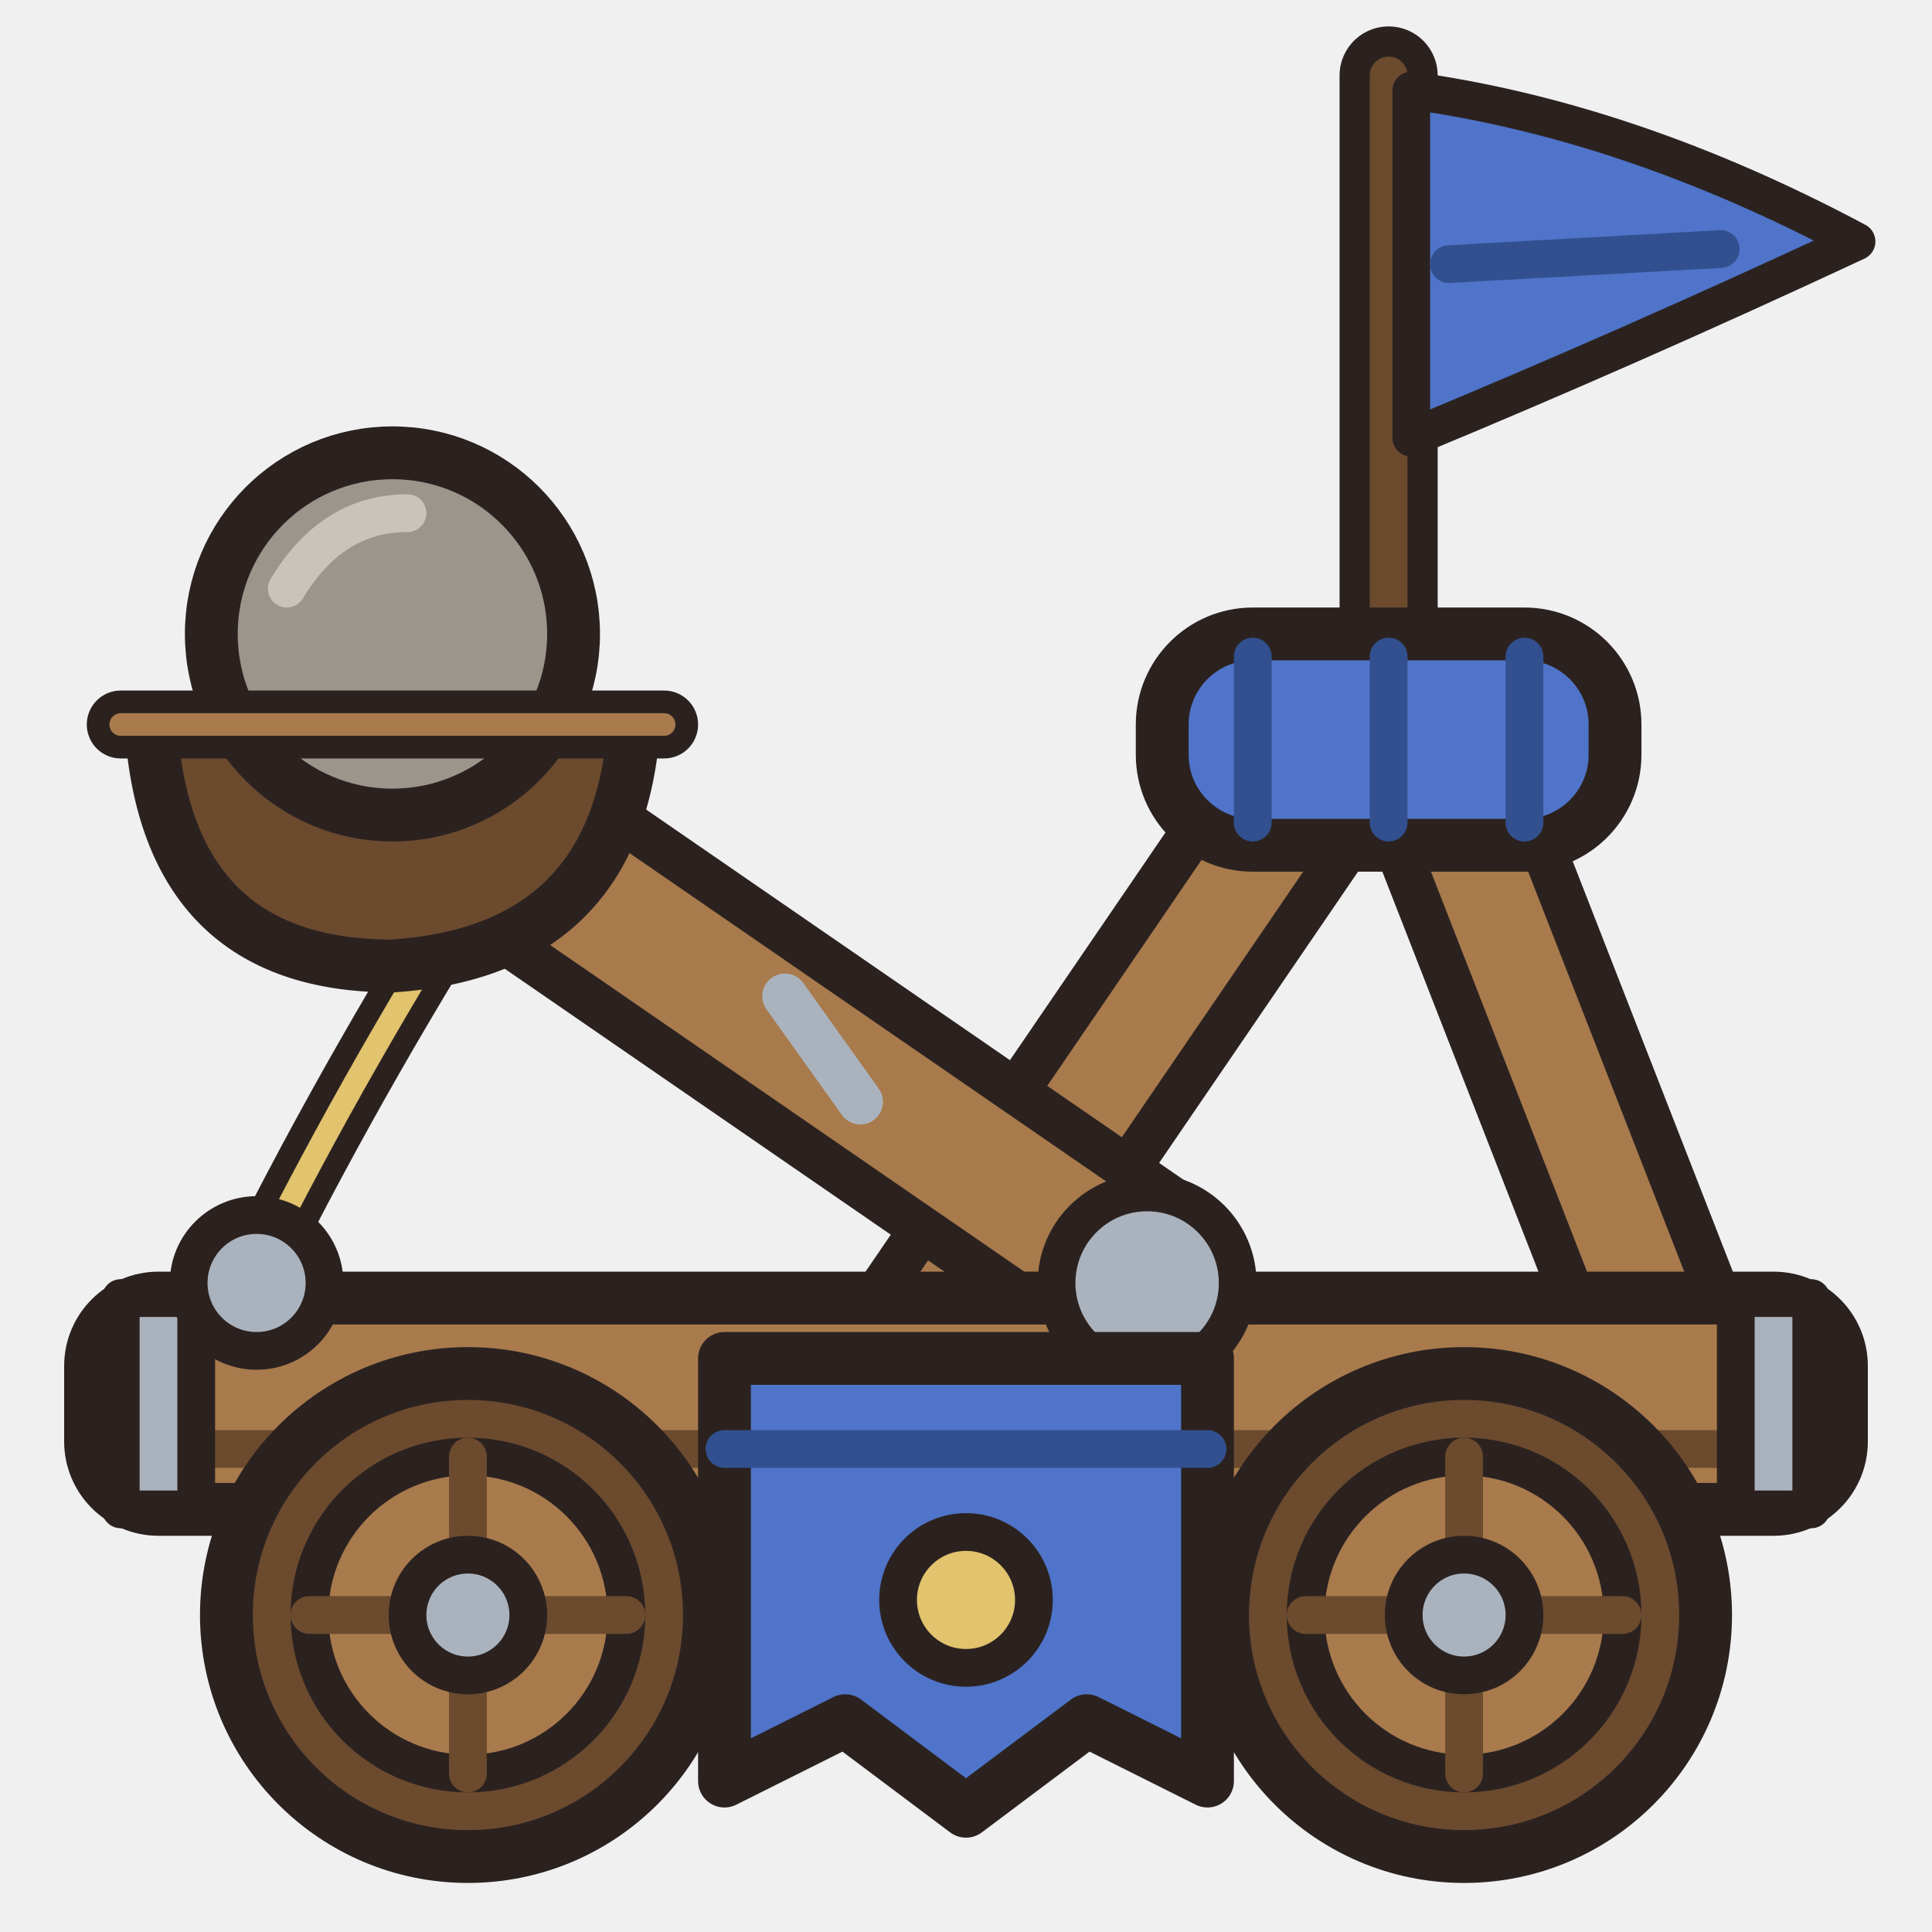
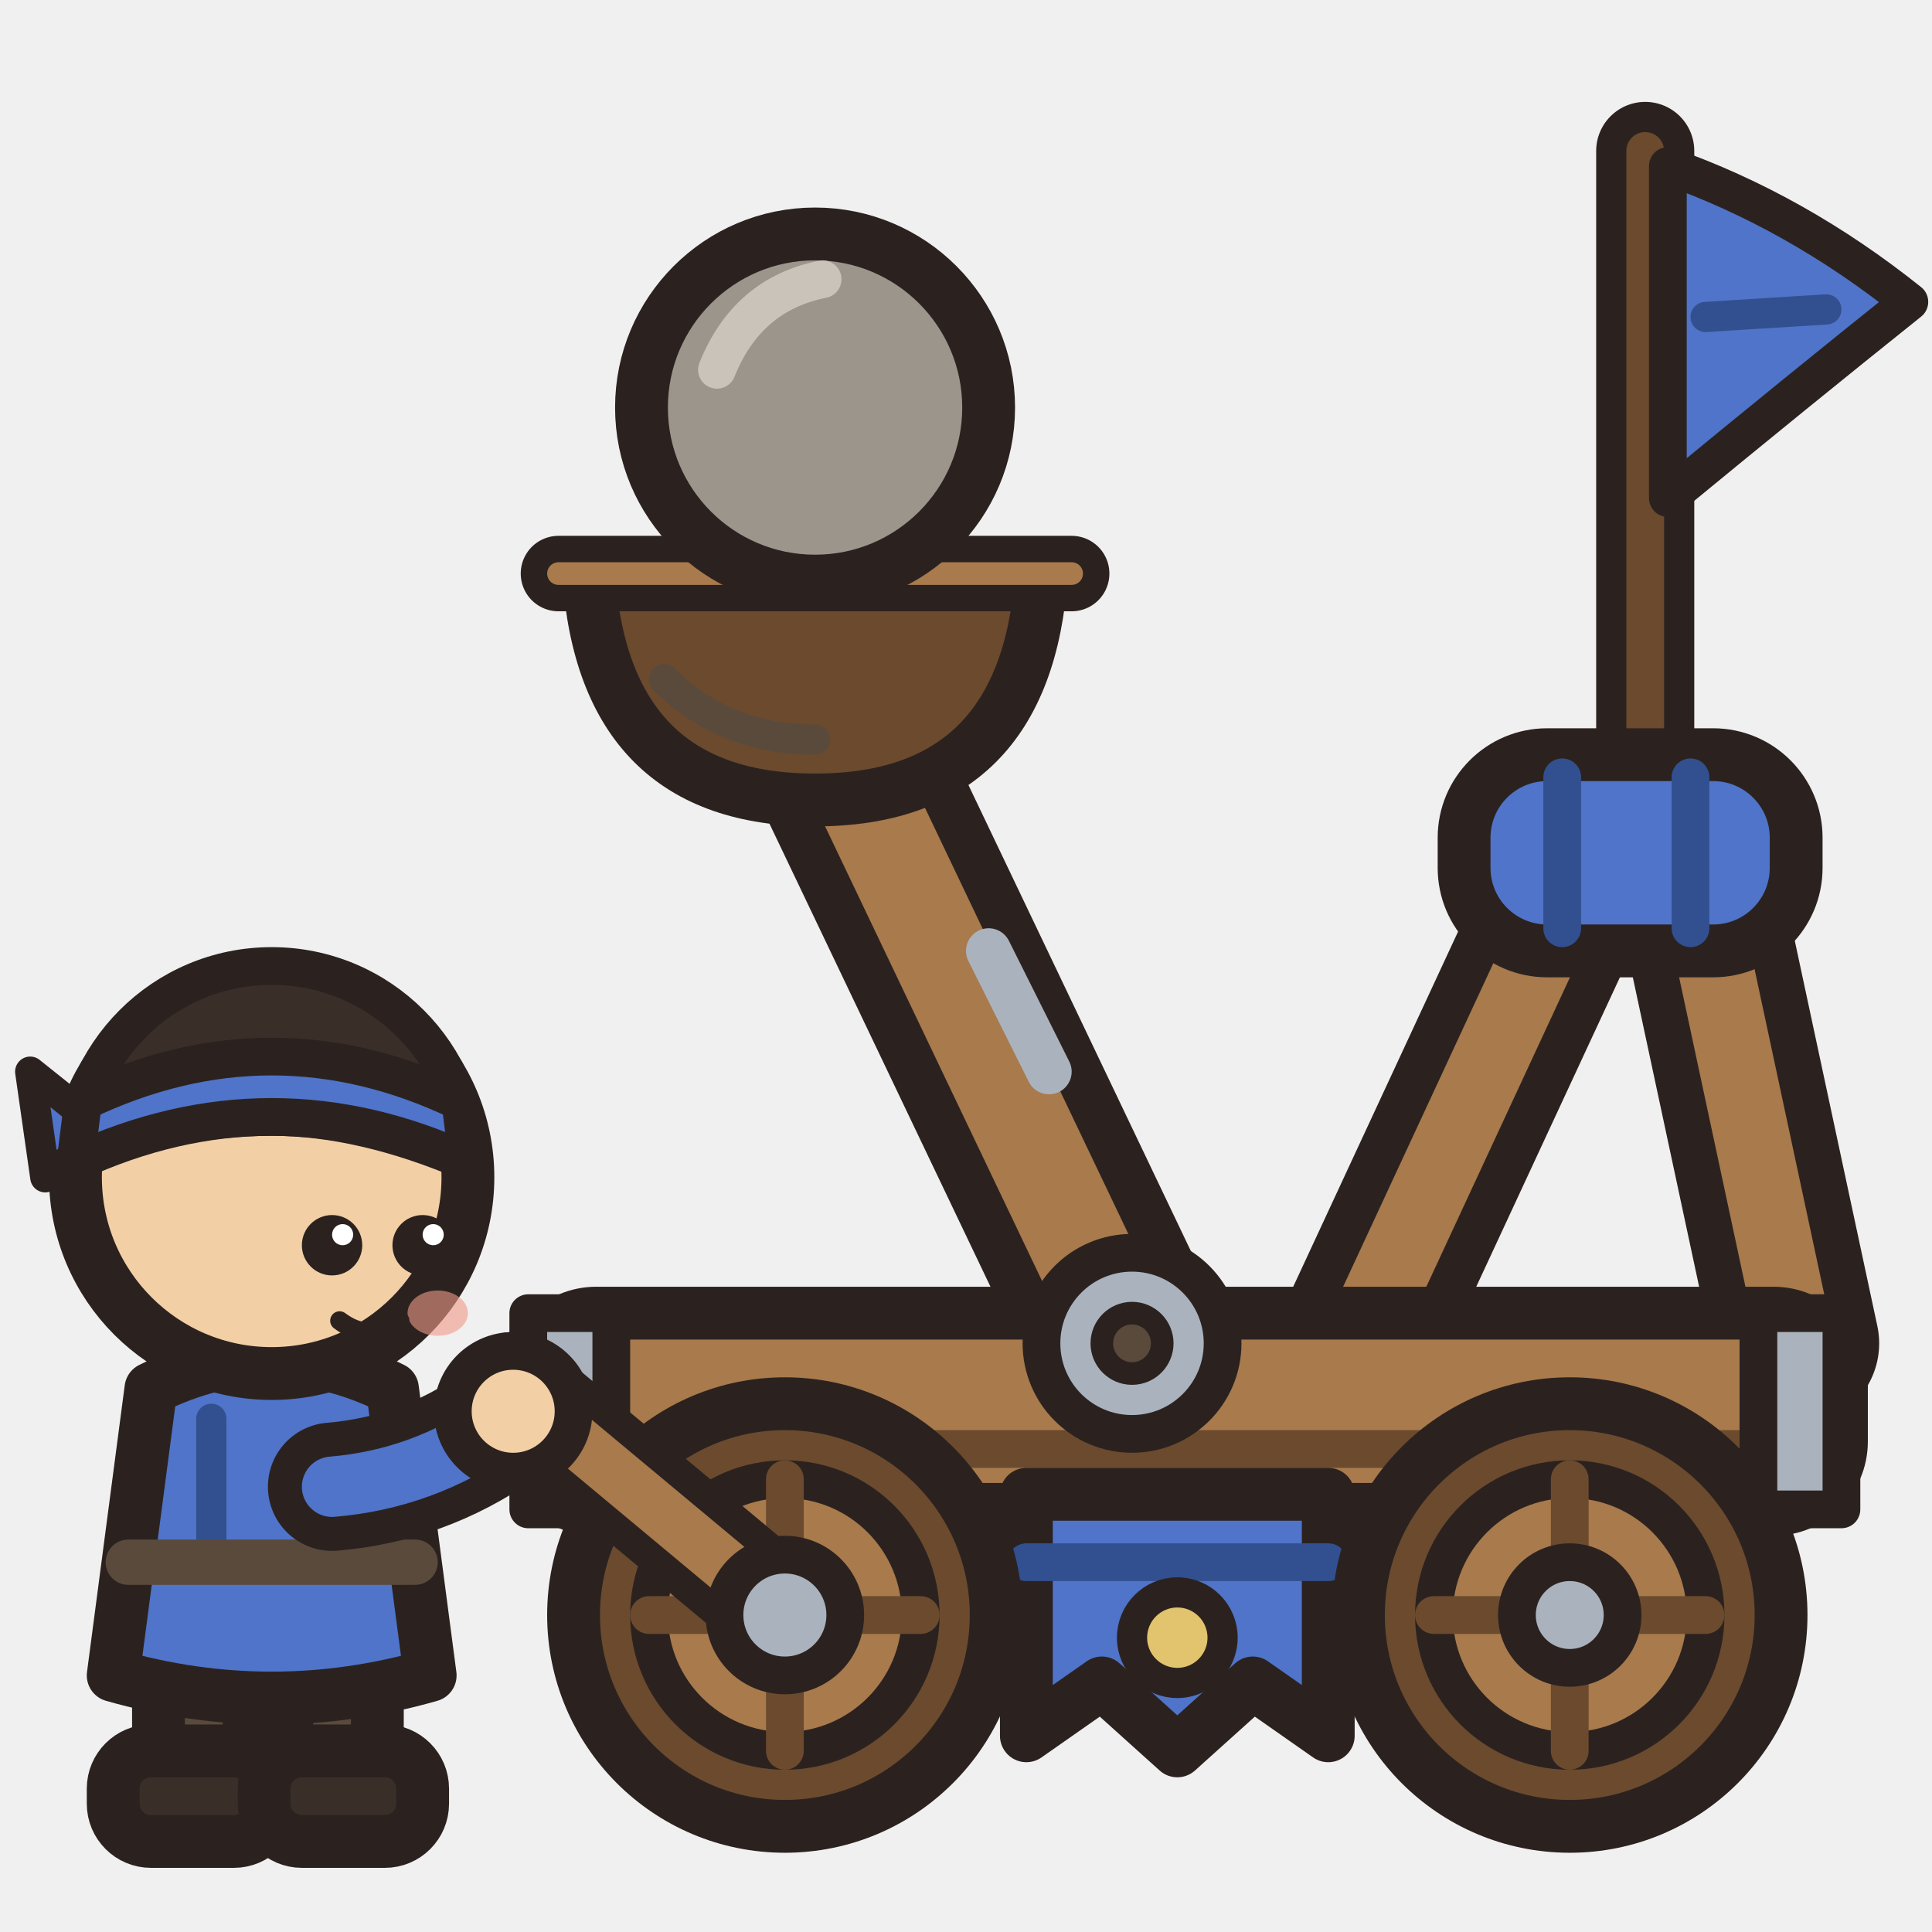
<svg xmlns="http://www.w3.org/2000/svg" viewBox="0 0 256 256" width="256" height="256">
  <g stroke="#2b2220" stroke-width="7" stroke-linejoin="round" stroke-linecap="round">
-     <line x1="184" y1="96" x2="184" y2="10" stroke-width="13" />
-     <line x1="184" y1="96" x2="184" y2="10" stroke="#6b4a2e" stroke-width="5" />
-     <path d="M187 12 Q216 16 246 32 Q216 46 187 58 Z" fill="#4f74c9" stroke-width="5" />
-     <path d="M192 35 L228 33" stroke="#32508f" stroke-width="5" />
-     <line x1="120" y1="182" x2="176" y2="100" stroke-width="24" />
-     <line x1="120" y1="182" x2="176" y2="100" stroke="#a87a4c" stroke-width="12" />
-     <line x1="222" y1="182" x2="190" y2="100" stroke-width="24" />
-     <line x1="222" y1="182" x2="190" y2="100" stroke="#a87a4c" stroke-width="12" />
-     <rect x="154" y="84" width="60" height="28" rx="12" fill="#4f74c9" />
-     <path d="M166 87 L166 109 M184 87 L184 109 M202 87 L202 109" stroke="#32508f" stroke-width="5" />
-     <path d="M66 112 Q48 140 34 168" fill="none" stroke-width="9" />
-     <path d="M66 112 Q48 140 34 168" fill="none" stroke="#e2c36e" stroke-width="3" />
-     <line x1="152" y1="170" x2="62" y2="108" stroke-width="28" />
-     <line x1="152" y1="170" x2="62" y2="108" stroke="#a87a4c" stroke-width="16" />
-     <path d="M104 132 L114 146" stroke="#aab3bd" stroke-width="6" />
-     <path d="M20 96 Q22 128 52 128 Q82 126 84 96 Z" fill="#6b4a2e" />
-     <circle cx="52" cy="84" r="24" fill="#9b958c" />
-     <path d="M38 78 Q44 68 54 68" fill="none" stroke="#c9c3b9" stroke-width="5" />
-     <path d="M16 96 L88 96" stroke-width="9" />
-     <path d="M16 96 L88 96" stroke="#a87a4c" stroke-width="3" />
-     <rect x="12" y="172" width="232" height="28" rx="9" fill="#a87a4c" />
-     <path d="M20 192 L236 192" stroke="#6b4a2e" stroke-width="5" />
-     <rect x="16" y="172" width="10" height="28" fill="#aab3bd" stroke-width="5" />
-     <rect x="230" y="172" width="10" height="28" fill="#aab3bd" stroke-width="5" />
-     <circle cx="152" cy="170" r="12" fill="#aab3bd" stroke-width="5" />
-     <circle cx="34" cy="170" r="9" fill="#aab3bd" stroke-width="5" />
-     <path d="M96 180 L160 180 L160 236 L144 228 L128 240 L112 228 L96 236 Z" fill="#4f74c9" />
-     <path d="M96 192 L160 192" stroke="#32508f" stroke-width="5" />
-     <circle cx="128" cy="212" r="9" fill="#e2c36e" stroke-width="5" />
-     <circle cx="62" cy="214" r="32" fill="#6b4a2e" />
-     <circle cx="62" cy="214" r="21" fill="#a87a4c" stroke-width="5" />
-     <path d="M41 214 L83 214 M62 193 L62 235" stroke="#6b4a2e" stroke-width="5" />
-     <circle cx="62" cy="214" r="8" fill="#aab3bd" stroke-width="5" />
-     <circle cx="194" cy="214" r="32" fill="#6b4a2e" />
-     <circle cx="194" cy="214" r="21" fill="#a87a4c" stroke-width="5" />
-     <path d="M173 214 L215 214 M194 193 L194 235" stroke="#6b4a2e" stroke-width="5" />
-     <circle cx="194" cy="214" r="8" fill="#aab3bd" stroke-width="5" />
+     <line x1="218" y1="104" x2="218" y2="20" stroke-width="13" />
+     <line x1="218" y1="104" x2="218" y2="20" stroke="#6b4a2e" stroke-width="5" />
+     <path d="M221 22 Q238 28 253 40 Q238 52 221 66 Z" fill="#4f74c9" stroke-width="5" />
+     <path d="M226 42 L242 41" stroke="#32508f" stroke-width="4" />
+     <line x1="180" y1="178" x2="206" y2="122" stroke-width="22" />
+     <line x1="180" y1="178" x2="206" y2="122" stroke="#a87a4c" stroke-width="10" />
+     <line x1="238" y1="178" x2="226" y2="122" stroke-width="22" />
+     <line x1="238" y1="178" x2="226" y2="122" stroke="#a87a4c" stroke-width="10" />
+     <rect x="194" y="100" width="44" height="26" rx="11" fill="#4f74c9" />
+     <path d="M207 103 L207 123 M224 103 L224 123" stroke="#32508f" stroke-width="5" />
+     <line x1="154" y1="188" x2="112" y2="100" stroke-width="26" />
+     <line x1="154" y1="188" x2="112" y2="100" stroke="#a87a4c" stroke-width="13" />
+     <path d="M131 126 L139 142" stroke="#aab3bd" stroke-width="6" />
+     <path d="M78 76 Q80 106 108 106 Q136 106 138 76 Z" fill="#6b4a2e" />
+     <path d="M88 90 Q96 98 108 98" fill="none" stroke="#5a4a3c" stroke-width="4" />
+     <path d="M74 76 L142 76" stroke-width="10" />
+     <path d="M74 76 L142 76" stroke="#a87a4c" stroke-width="3" />
+     <circle cx="108" cy="54" r="23" fill="#9b958c" />
+     <path d="M95 49 Q99 39 109 37" fill="none" stroke="#c9c3b9" stroke-width="5" />
+     <rect x="70" y="174" width="174" height="26" rx="9" fill="#a87a4c" />
+     <path d="M80 192 L234 192" stroke="#6b4a2e" stroke-width="5" />
+     <rect x="70" y="174" width="11" height="26" fill="#aab3bd" stroke-width="5" />
+     <rect x="233" y="174" width="11" height="26" fill="#aab3bd" stroke-width="5" />
+     <circle cx="150" cy="178" r="12" fill="#aab3bd" stroke-width="5" />
+     <circle cx="150" cy="178" r="4" fill="#5a4a3c" stroke-width="3" />
+     <path d="M136 198 L176 198 L176 230 L166 223 L156 232 L146 223 L136 230 Z" fill="#4f74c9" />
+     <path d="M136 207 L176 207" stroke="#32508f" stroke-width="5" />
+     <circle cx="156" cy="217" r="6" fill="#e2c36e" stroke-width="4" />
+     <circle cx="104" cy="214" r="28" fill="#6b4a2e" />
+     <circle cx="104" cy="214" r="18" fill="#a87a4c" stroke-width="5" />
+     <path d="M86 214 L122 214 M104 196 L104 232" stroke="#6b4a2e" stroke-width="5" />
+     <circle cx="208" cy="214" r="28" fill="#6b4a2e" />
+     <circle cx="208" cy="214" r="18" fill="#a87a4c" stroke-width="5" />
+     <path d="M190 214 L226 214 M208 196 L208 232" stroke="#6b4a2e" stroke-width="5" />
+     <circle cx="208" cy="214" r="7" fill="#aab3bd" stroke-width="5" />
+     <line x1="104" y1="214" x2="68" y2="184" stroke-width="15" />
+     <line x1="104" y1="214" x2="68" y2="184" stroke="#a87a4c" stroke-width="7" />
+     <circle cx="104" cy="214" r="8" fill="#aab3bd" stroke-width="5" />
+     <rect x="21" y="218" width="12" height="20" rx="3" fill="#5a4a3c" />
+     <rect x="38" y="218" width="12" height="20" rx="3" fill="#5a4a3c" />
+     <rect x="15" y="232" width="21" height="12" rx="5" fill="#3a2e28" />
+     <rect x="35" y="232" width="21" height="12" rx="5" fill="#3a2e28" />
+     <path d="M20 184 Q36 176 52 184 L57 222 Q36 228 15 222 Z" fill="#4f74c9" />
+     <path d="M28 188 L28 204" stroke="#32508f" stroke-width="4" />
+     <path d="M17 207 L55 207" stroke="#5a4a3c" stroke-width="6" />
+     <circle cx="36" cy="156" r="26" fill="#f3cfa6" />
+     <path d="M10 154 A26 26 0 0 1 62 154 Q48 148 36 148 Q22 148 10 154 Z" fill="#3a2e28" stroke-width="5" />
+     <path d="M14 150 L4 142 L6 156 Z" fill="#4f74c9" stroke-width="4" />
+     <path d="M11 146 Q36 134 61 146 L62 154 Q36 142 10 154 Z" fill="#4f74c9" stroke-width="5" />
+     <path d="M44 197 Q56 196 66 189" fill="none" stroke-width="17" />
+     <path d="M44 197 Q56 196 66 189" fill="none" stroke="#4f74c9" stroke-width="8" />
+     <circle cx="68" cy="187" r="8" fill="#f3cfa6" stroke-width="5" />
  </g>
+   <circle cx="44" cy="165" r="4" fill="#2b2220" />
+   <circle cx="56" cy="165" r="4" fill="#2b2220" />
+   <circle cx="45.4" cy="163.6" r="1.4" fill="#fff" />
+   <circle cx="57.4" cy="163.6" r="1.4" fill="#fff" />
+   <ellipse cx="58" cy="174" rx="4" ry="3" fill="#f09a88" opacity="0.6" />
+   <path d="M45 175 Q49 178 53 175" fill="none" stroke="#2b2220" stroke-width="2.5" stroke-linecap="round" />
</svg>
